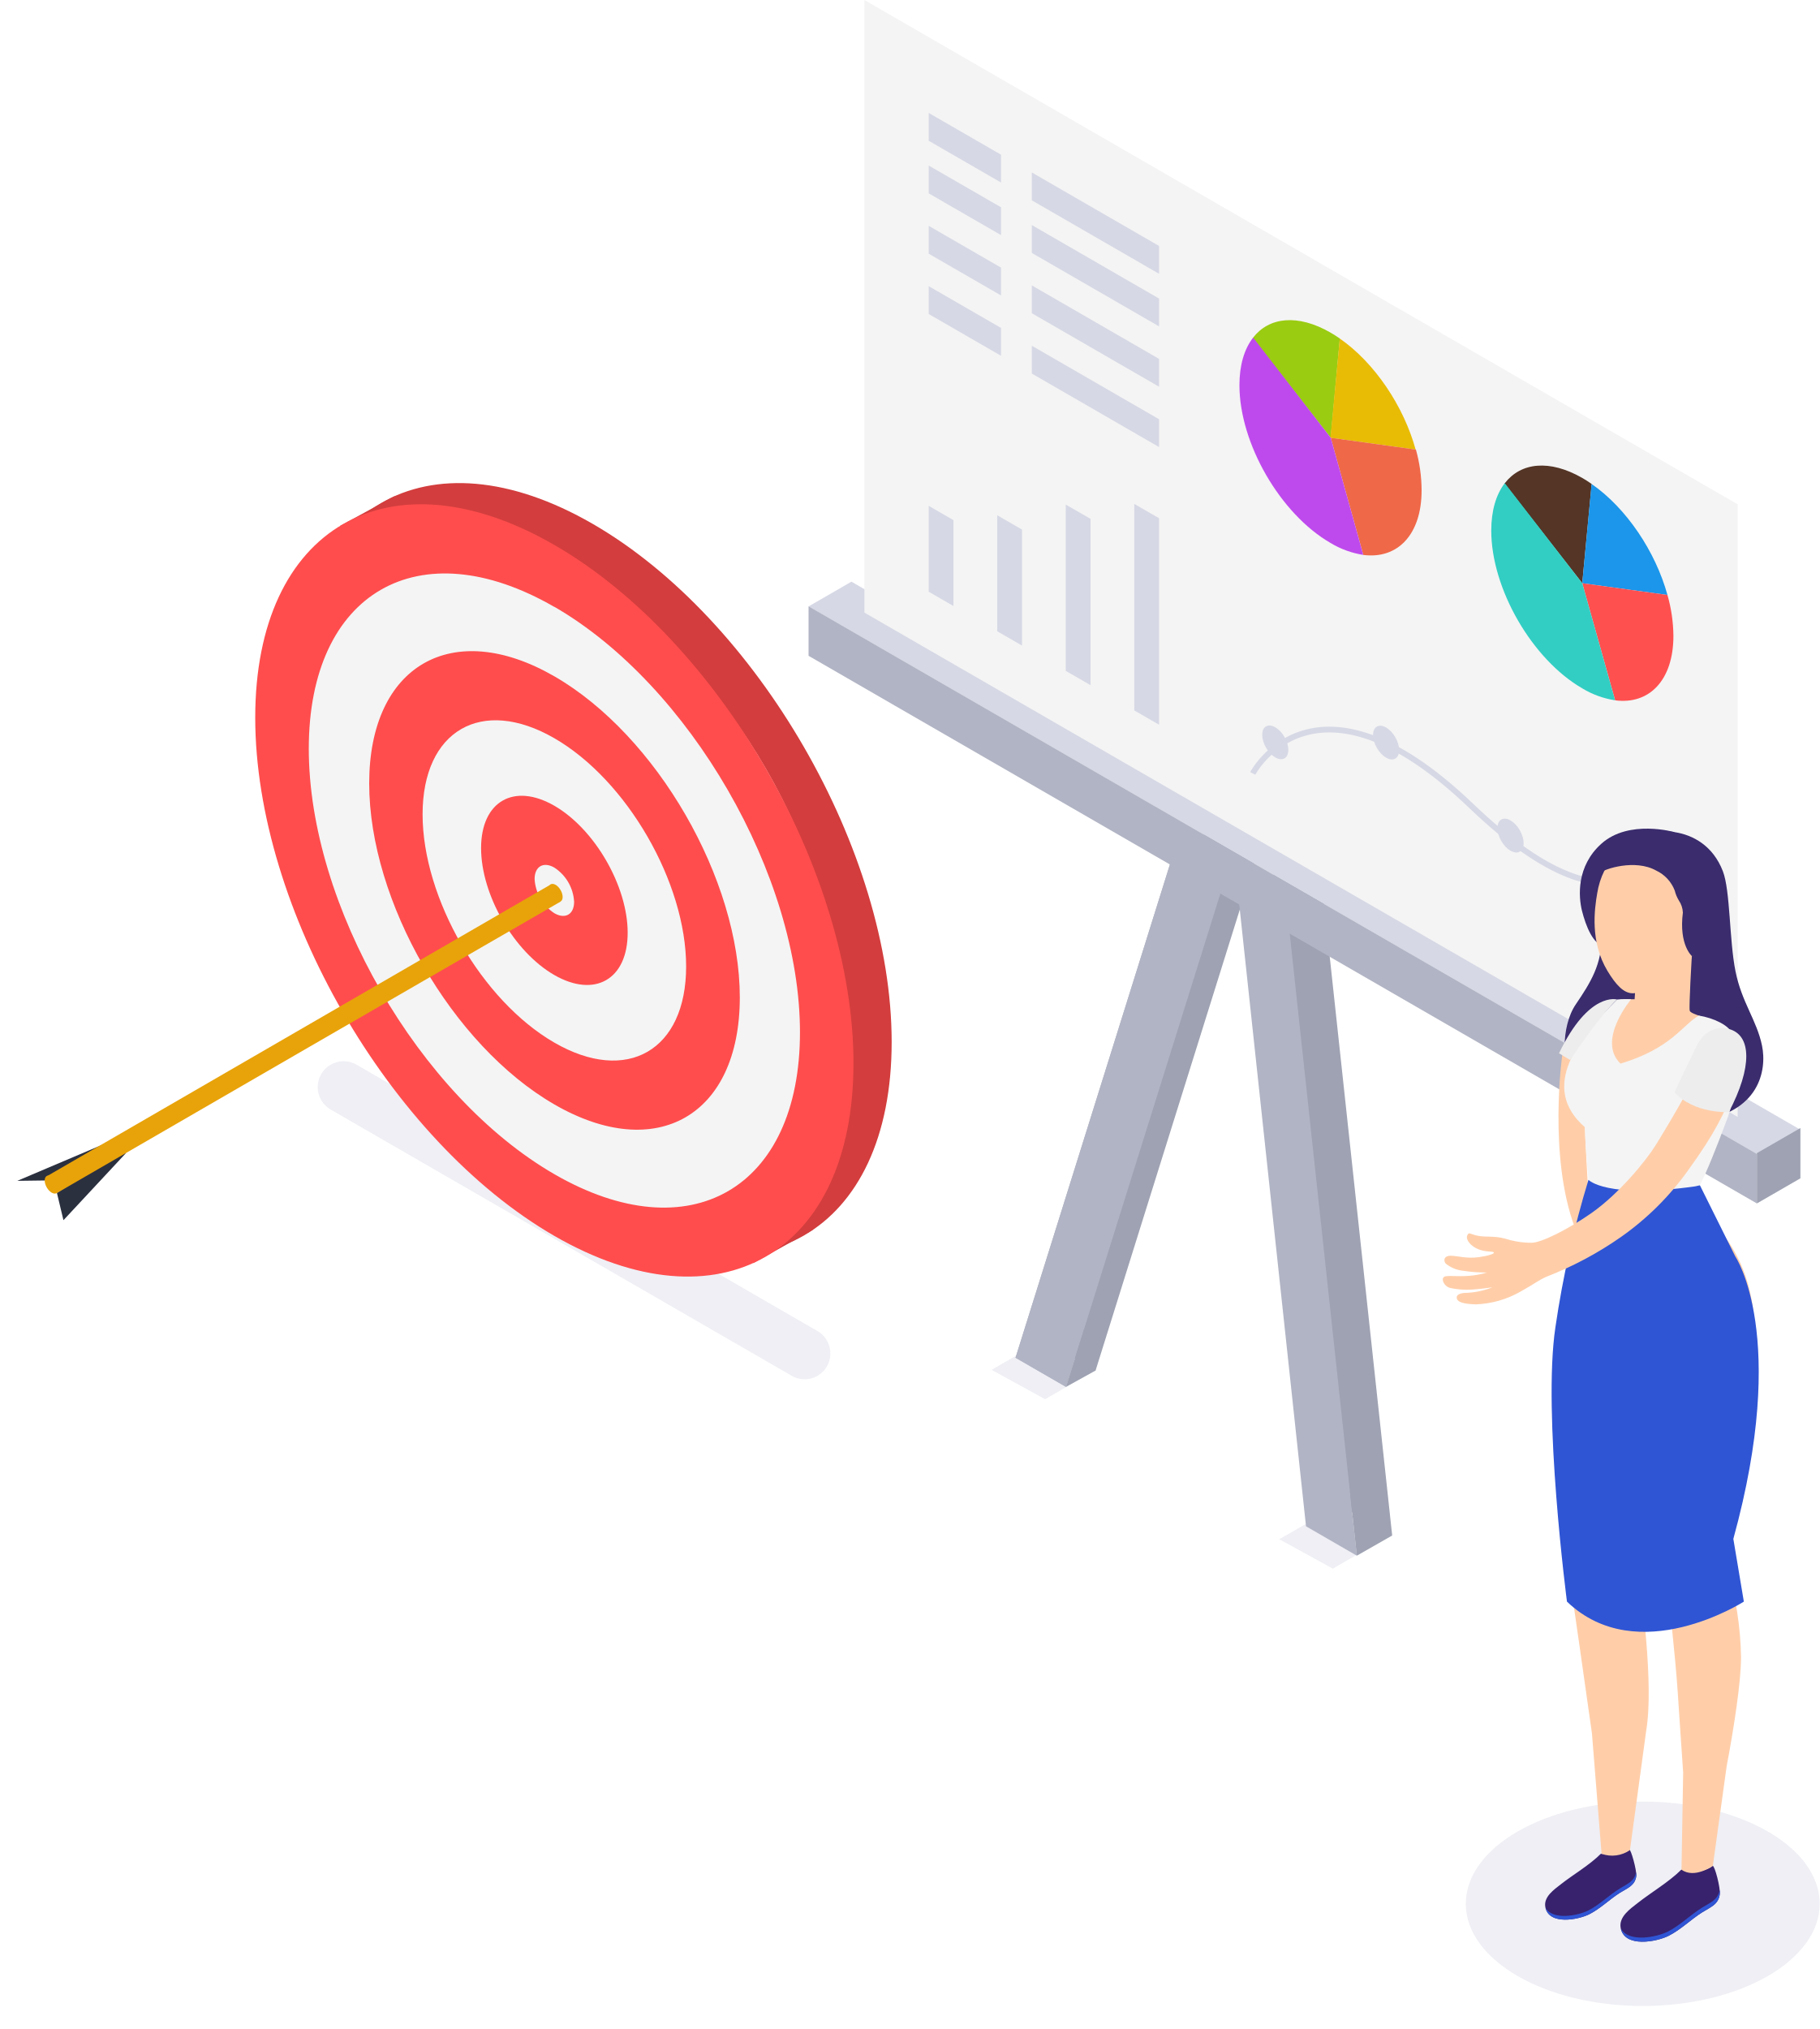
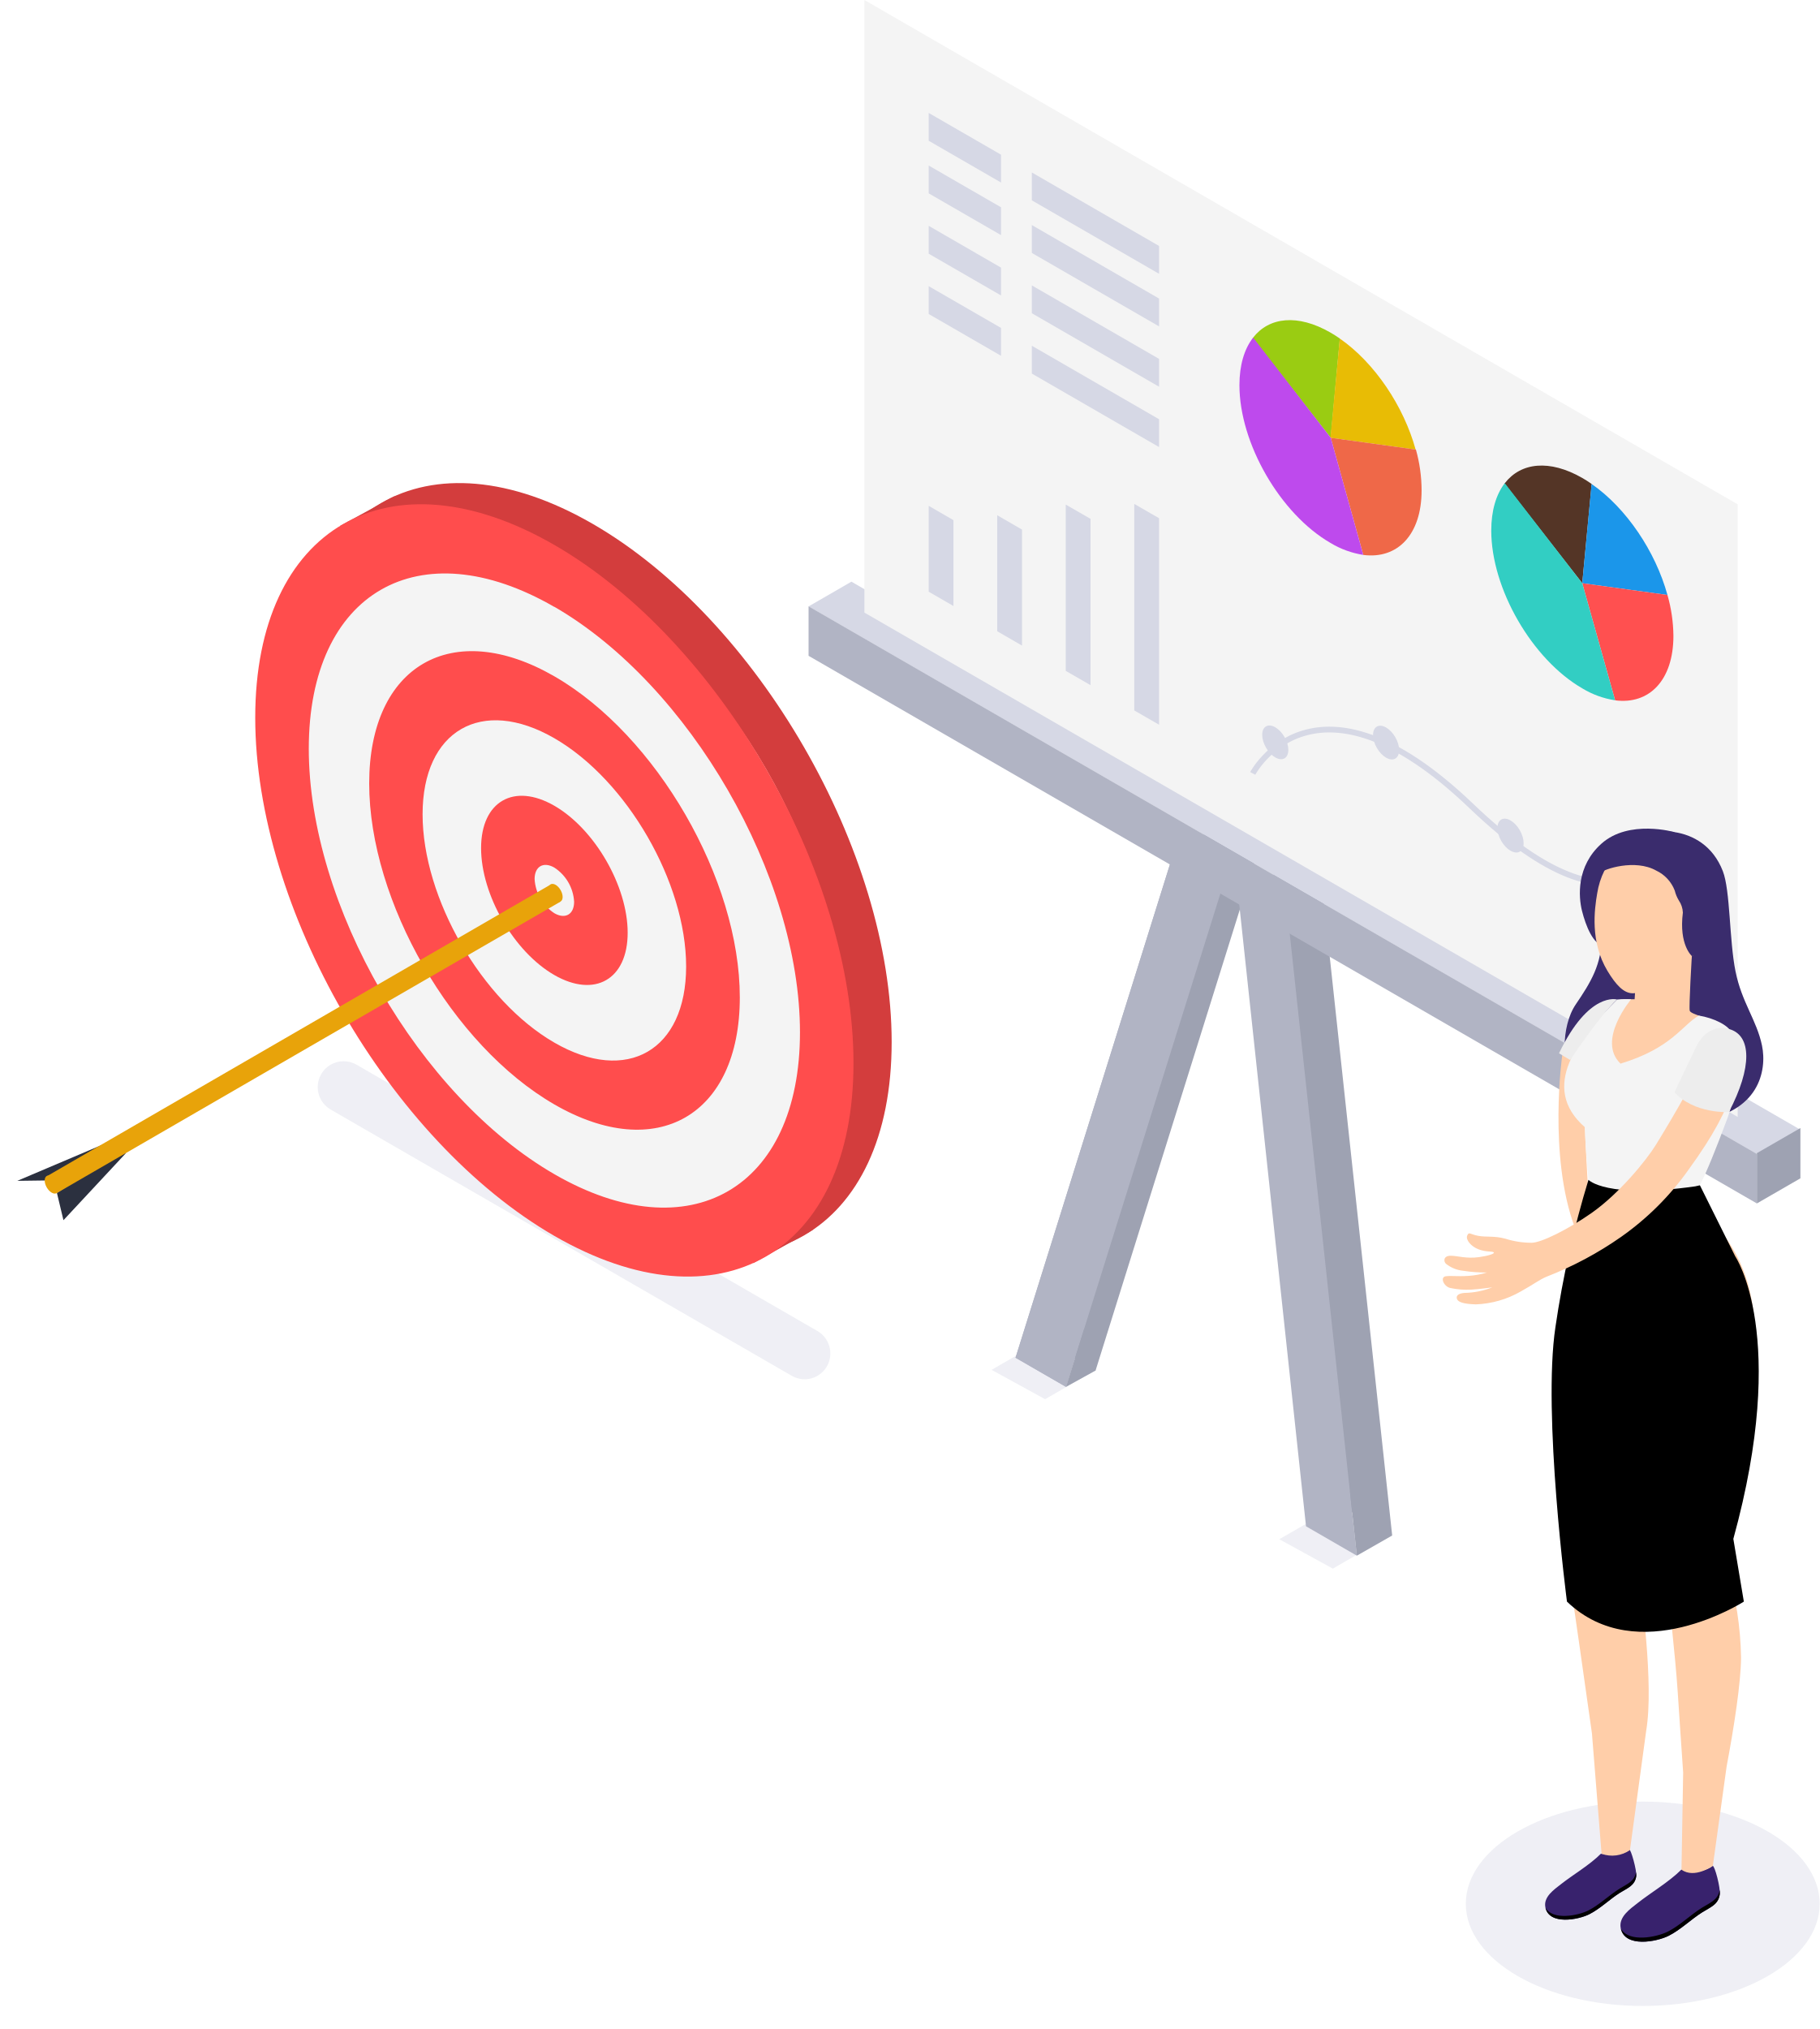
<svg xmlns="http://www.w3.org/2000/svg" viewBox="0 0 448.52 500">
  <defs>
-     <style>.cls-1,.cls-15,.cls-4{fill:#d6d8e5;}.cls-1{opacity:0.4;}.cls-2{fill:#b1b4c4;}.cls-3{fill:#9ea2b2;}.cls-5{fill:#f4f4f4;}.cls-6{fill:#9acc12;}.cls-7{fill:#e8bc05;}.cls-8{fill:#ef6848;}.cls-9{fill:#be4aed;}.cls-10{fill:#543526;}.cls-11{fill:#1b96ea;}.cls-12{fill:#ff5050;}.cls-13{fill:#32cec3;}.cls-14{fill:none;stroke:#d6d8e5;stroke-miterlimit:10;stroke-width:1.42px;}.cls-15{opacity:0.3;}.cls-16{fill:#dd990e;}.cls-17{fill:#f9cb07;}.cls-18{fill:#cc8b09;}.cls-19{fill:#e8a30a;}.cls-20{fill:#f9ca06;}.cls-21{fill:#3a2c6d;}.cls-22{fill:#ffcea9;}.cls-23{fill:#38226d;}.cls-24{fill:#2f55d4;}.cls-25{fill:#2f55d4;}.cls-26{fill:#ededed;}.cls-27{fill:#d33d3d;}.cls-28{fill:#ff4d4d;}.cls-29{fill:#2b303f;}</style>
+     <style>.cls-1,.cls-15,.cls-4{fill:#d6d8e5;}.cls-1{opacity:0.4;}.cls-2{fill:#b1b4c4;}.cls-3{fill:#9ea2b2;}.cls-5{fill:#f4f4f4;}.cls-6{fill:#9acc12;}.cls-7{fill:#e8bc05;}.cls-8{fill:#ef6848;}.cls-9{fill:#be4aed;}.cls-10{fill:#543526;}.cls-11{fill:#1b96ea;}.cls-12{fill:#ff5050;}.cls-13{fill:#32cec3;}.cls-14{fill:none;stroke:#d6d8e5;stroke-miterlimit:10;stroke-width:1.42px;}.cls-15{opacity:0.3;}.cls-16{fill:#dd990e;}.cls-17{fill:#f9cb07;}.cls-18{fill:#cc8b09;}.cls-19{fill:#e8a30a;}.cls-20{fill:#f9ca06;}.cls-21{fill:#3a2c6d;}.cls-22{fill:#ffcea9;}.cls-23{fill:#38226d;}.cls-24{fill:#000000;}.cls-25{fill:#000000;}.cls-26{fill:#ededed;}.cls-27{fill:#d33d3d;}.cls-28{fill:#ff4d4d;}.cls-29{fill:#2b303f;}</style>
  </defs>
  <g id="Слой_2" data-name="Слой 2">
    <g id="Слой_1-2" data-name="Слой 1">
      <polygon class="cls-1" points="257.6 344.8 244.41 337.57 256.12 330.81 269.31 338.04 257.6 344.8" />
      <polygon class="cls-1" points="328.52 386.55 315.33 379.31 327.04 372.56 340.22 379.79 328.52 386.55" />
      <polygon class="cls-2" points="262.75 341.76 250.31 334.58 289.93 208.02 302.37 215.2 262.75 341.76" />
      <polygon class="cls-3" points="270.04 337.74 257.6 330.56 297.22 204 309.65 211.18 270.04 337.74" />
      <polygon class="cls-2" points="262.75 341.76 250.31 334.58 289.93 208.02 302.37 215.2 262.75 341.76" />
      <polygon class="cls-3" points="343.15 378.39 330.62 371.15 313.51 211.84 325.95 219.03 343.15 378.39" />
      <polygon class="cls-2" points="334.44 383.36 321.91 376.12 304.8 216.81 317.24 223.99 334.44 383.36" />
      <polygon class="cls-4" points="433.04 284.39 199.3 149.44 209.86 143.34 443.6 278.29 433.04 284.39" />
      <polygon class="cls-2" points="433.04 296.56 199.3 161.61 199.3 149.41 433.04 284.36 433.04 296.56" />
      <polygon class="cls-5" points="428.31 275.24 213.06 150.96 213.06 0 428.31 124.28 428.31 275.24" />
      <polygon class="cls-3" points="443.77 290.37 433.04 296.56 433.04 284.17 443.77 277.98 443.77 290.37" />
      <polygon class="cls-4" points="246.74 44.98 228.91 34.69 228.91 27.83 246.74 38.12 246.74 44.98" />
      <polygon class="cls-4" points="285.69 67.47 254.33 49.37 254.33 42.5 285.69 60.61 285.69 67.47" />
      <polygon class="cls-4" points="246.74 57.94 228.91 47.65 228.91 40.79 246.74 51.08 246.74 57.94" />
      <polygon class="cls-4" points="285.69 80.43 254.33 62.33 254.33 55.46 285.69 73.57 285.69 80.43" />
      <polygon class="cls-4" points="246.74 72.81 228.91 62.52 228.91 55.65 246.74 65.95 246.74 72.81" />
      <polygon class="cls-4" points="285.69 95.3 254.33 77.19 254.33 70.33 285.69 88.44 285.69 95.3" />
      <polygon class="cls-4" points="246.74 87.68 228.91 77.38 228.91 70.52 246.74 80.81 246.74 87.68" />
      <polygon class="cls-4" points="285.69 110.17 254.33 92.06 254.33 85.2 285.69 103.31 285.69 110.17" />
      <path class="cls-6" d="M308.85,83.22c3.95-5.1,11-5.92,19.1-1.26.78.45,1.55.94,2.3,1.46L328,107.88,308.78,83.32Z" />
      <path class="cls-7" d="M348.93,110.79l-21-2.91,2.3-24.46C338.83,89.39,346,100.11,348.93,110.79Z" />
      <path class="cls-8" d="M350.4,120.84c0,11-6,17-14.37,15.91L328,107.88l21,2.91A37.38,37.38,0,0,1,350.4,120.84Z" />
      <path class="cls-9" d="M308.78,83.32c-2.08,2.73-3.28,6.66-3.28,11.6,0,14.32,10.05,31.72,22.45,38.88a22.18,22.18,0,0,0,8.07,2.94L328,107.88l-19.1-24.66Z" />
      <path class="cls-10" d="M370.92,119.06c3.95-5.1,11-5.92,19.1-1.27.78.45,1.54.94,2.3,1.47L390,143.72l-19.18-24.57Z" />
      <path class="cls-11" d="M411,146.62l-21-2.9,2.3-24.46C400.9,125.22,408.06,135.94,411,146.62Z" />
      <path class="cls-12" d="M412.47,156.68c0,11-6,17-14.37,15.9L390,143.72l21,2.9A37.91,37.91,0,0,1,412.47,156.68Z" />
      <path class="cls-13" d="M370.84,119.15c-2.07,2.74-3.27,6.66-3.27,11.6,0,14.32,10.05,31.73,22.45,38.89a22,22,0,0,0,8.07,2.93L390,143.72l-19.1-24.66Z" />
      <path class="cls-14" d="M308.78,190.59s15.21-29,53.84,8,48.38,8.3,48.38,8.3" />
      <ellipse class="cls-4" cx="341.65" cy="182.98" rx="2.63" ry="4.55" transform="translate(-45.72 195.35) rotate(-30)" />
      <ellipse class="cls-4" cx="314.33" cy="182.93" rx="2.63" ry="4.55" transform="translate(-49.35 181.68) rotate(-30)" />
      <ellipse class="cls-4" cx="370.84" cy="205.08" rx="2.63" ry="4.55" transform="matrix(0.87, -0.5, 0.5, 0.87, -52.85, 212.91)" />
      <ellipse class="cls-4" cx="403.73" cy="215.1" rx="2.63" ry="4.55" transform="translate(-53.46 230.69) rotate(-30)" />
      <polygon class="cls-4" points="235.01 149.34 228.91 145.81 228.91 124.65 235.01 128.18 235.01 149.34" />
      <polygon class="cls-4" points="251.91 159.09 245.8 155.56 245.8 126.97 251.91 130.5 251.91 159.09" />
      <polygon class="cls-4" points="268.8 168.84 262.69 165.32 262.69 124.34 268.8 127.86 268.8 168.84" />
      <polygon class="cls-4" points="285.69 178.59 279.58 175.07 279.58 124.18 285.69 127.7 285.69 178.59" />
      <polygon class="cls-3" points="334.44 383.36 343.15 378.39 332.72 367.45 334.44 383.36" />
      <polygon class="cls-3" points="262.75 341.76 270.04 337.74 267.24 327.42 262.75 341.76" />
      <ellipse class="cls-1" cx="404.91" cy="469.14" rx="43.61" ry="25.18" />
      <g id="Girl_10">
        <path id="_Контур_" data-name="&lt;Контур&gt;" class="cls-21" d="M402.91,207.24c1.95-3.13,16.84-5.19,21.74,7.43,1.86,4.78,1.57,17,3.12,24.69s5.22,12,6.53,18.27-.83,16.69-15.85,18.53-26.57-3.43-30.12-8.22-3.62-15,.07-20.43,6.48-9.91,6.39-17Z" />
        <path class="cls-22" d="M385.07,260s-3.53,24.9,3.14,42.6,4.82-4.56,4.82-4.56l-1.6-5.29s-1.34-20.36-.79-25.35.42-9.28.79-9.68-1.33-1.19-2-1.29S385.07,260,385.07,260Z" />
        <path id="_Контур_2" data-name="&lt;Контур&gt;" class="cls-21" d="M412.74,205.06s-11.21-3.23-18,2.83c-6.21,5.54-5.69,13.08-4.79,16.62s2.72,8.37,5.53,8.64S412.74,205.06,412.74,205.06Z" />
        <path id="_Контур_3" data-name="&lt;Контур&gt;" class="cls-22" d="M417,235.64s-.74,12.5-.51,13.42,4.91,1.8,6.22,2.89-6.8,13.77-10.92,15.65-16.89-2.92-17.77-9.27c-.82-5.85,3.65-10.39,5.37-12a28.24,28.24,0,0,1,3.52-.09l.38-6.06C408.91,238.43,417,235.64,417,235.64Z" />
        <path id="_Контур_4" data-name="&lt;Контур&gt;" class="cls-5" d="M418.74,250.27c3.51.54,7.53,2.42,8.08,4.34.64,2.24,2,12.81-1,20.86s-5.09,13.16-6.83,16.62c0,0-15.19,6.52-27.44-1.08,0,0-.84-8.62-.9-13.23-11.3-9.86-1.64-22,7.94-31.47a19.92,19.92,0,0,1,3.45-.05s-8.55,10.11-2.61,15.85C412.14,258.26,414.67,252.55,418.74,250.27Z" />
        <path id="_Контур_5" data-name="&lt;Контур&gt;" class="cls-22" d="M393.68,220.16h0c1.26-8,7.06-14.1,15.34-13.61a15.91,15.91,0,0,1,8,29.09,15.79,15.79,0,0,1-1.28,3.51c-2.94,3.42-10.72,5.58-13.29,5.62-2.23,0-4.14-2.05-6.23-5.5C391.9,232.08,393,224.12,393.68,220.16Z" />
        <path class="cls-21" d="M411.59,206.7c5.81,1.13,10.58,2.77,12.16,8.47,1.08,3.93,2.49,11.41,1.15,14.57l-.84,2.28-7,3.62s-3.28-2.73-2.26-10.75a5.7,5.7,0,0,0-1-3,8.63,8.63,0,0,1-1-2.42,9,9,0,0,0-4.56-4.93c-5.23-2.94-12.9-.4-14,.66C397.81,207.9,404.83,205.38,411.59,206.7Z" />
        <path class="cls-23" d="M422.14,459.79c-2.94,2.39-7.51.74-7.73.95-3,3-7.45,5.61-10.77,8.23-1.83,1.44-4.68,3.37-4.17,6.14.93,4.95,8.86,3.43,11.85,1.91s5.43-4,8.26-5.78c2-1.26,4-1.91,4.32-4.46C424.09,465.24,422.66,459.73,422.14,459.79Z" />
        <path class="cls-24" d="M423.86,465.76c-.39,2.44-2.35,3.11-4.35,4.35-2.88,1.79-5.41,4.37-8.4,5.88-2.76,1.4-9.66,2.79-11.6-.74,1.06,4.77,8.85,3.27,11.81,1.77s5.43-4,8.26-5.78c2-1.26,4-1.91,4.32-4.46A4.69,4.69,0,0,0,423.86,465.76Z" />
        <path class="cls-23" d="M401.52,455.67c-2.69,2.19-6.75,1-6.95,1.16-2.74,2.75-6.8,5.11-9.84,7.5-1.68,1.32-4.3,3.09-3.83,5.62.85,4.54,8.11,3.14,10.85,1.76s5-3.69,7.57-5.3c1.85-1.15,3.67-1.75,4-4.08C403.45,460.92,402,455.61,401.52,455.67Z" />
        <path class="cls-24" d="M403.24,461.39c-.35,2.23-2.15,2.85-4,4-2.64,1.64-5,4-7.7,5.38-2.53,1.29-8.84,2.56-10.62-.68,1,4.37,8.1,3,10.81,1.63s5-3.69,7.57-5.3c1.85-1.15,3.67-1.75,4-4.08A4,4,0,0,0,403.24,461.39Z" />
        <path class="cls-22" d="M385.68,318.94c1.29-10.13,5-24.85,5-24.85A29.85,29.85,0,0,0,402,296.88c6.54.33,17-1.65,17-1.65a104.44,104.44,0,0,0,6,9.27c2.92,4.05,8.6,12.94,7.23,28.47-.9,10.15-6.58,53.24-6.58,53.24a80.57,80.57,0,0,1,3.49,22.35c-.06,6.27-1.71,16.92-3.56,26.77l-3.39,24.46s-4.51,3.26-7.73.95l.41-23.93c-.4-5.86-1-14.5-1.35-20-.61-9-2.22-23.26-2.68-26.83s-1.61-9.79-2.15-16.77-3.18-42.45-3.18-42.45l-.36,6.64s-.35,10.79-1.9,24.09-2.09,19.21-2.09,19.21,2.69,4.95,3,8.59c.27,2.88,3.56,25.63,1.6,37.2l-4,29.42a7.73,7.73,0,0,1-7,.92l-2.37-29.65c-1.59-11.29-5-35.21-5.48-38.32-.68-4.09-1.24-6.11-2-19S384.38,329.07,385.68,318.94Z" />
        <path class="cls-25" d="M419,292.09l8.72,17.53s13.32,19.49-.48,69.6l2.59,15.46s-26.12,16.76-43.6,0c0,0-6.06-46.31-2.84-67.66a246,246,0,0,1,8.14-36.28s4.28,4.73,26.31,1.61" />
        <path id="_Контур_6" data-name="&lt;Контур&gt;" class="cls-22" d="M364.34,304.54c2,.38,3.91-.05,6.71.71a21.45,21.45,0,0,0,6.47,1c2.38,0,9.06-3.33,14.79-7.35,6.75-4.73,13.45-12.9,15.87-16.83,5.21-8.48,10.2-17.23,11.74-21.71,1.84-5.38,1.8-1.72,5-1.8,3.73-.09,5.74,1.28,2.94,8.58s-5.35,12.38-11.59,21a69.09,69.09,0,0,1-16.69,16.66,86.71,86.71,0,0,1-18.32,9.79c-1.87.77-3.06,1.8-6.45,3.68a24,24,0,0,1-11,3.16c-3.24-.08-4.4-.62-4.67-1.28-.34-.83.29-1.4,1.77-1.54a19.57,19.57,0,0,0,6.91-1.37s-3.23.46-5.18.56a19.62,19.62,0,0,1-5.19-.41c-1.64-.39-2.56-2.71-1.07-2.89s2.69.1,5.59-.09a19.39,19.39,0,0,0,4.52-.83,35.71,35.71,0,0,1-5.79-.42,8.13,8.13,0,0,1-4.27-1.71c-.63-.52-.74-2,1.14-2,1.69,0,3.81.78,7,.34,2.35-.33,4-.88,3.6-1.19s-1.73,0-3.67-.71-3.3-2.41-2.85-3.43S362.32,304.17,364.34,304.54Z" />
        <path class="cls-26" d="M426.13,274.06s-8.55.45-13.41-4.91l5.27-11s2.43-6.09,8.13-4.59S431.91,263.08,426.13,274.06Z" />
        <path class="cls-26" d="M398.58,246.31s-6.94-2.12-14.31,13.25l2.76,1.66S394.28,250.25,398.58,246.31Z" />
      </g>
      <path class="cls-1" d="M195.1,339,81.5,273.42a6.38,6.38,0,0,1,0-11.05h0a6.38,6.38,0,0,1,6.38,0L201.48,328a6.38,6.38,0,0,1-.73,11.41h0A6.36,6.36,0,0,1,195.1,339Z" />
      <path class="cls-27" d="M146.05,299.33c-40.66-23.47-73.73-80.76-73.73-127.7s33.07-66,73.73-42.56,73.73,80.75,73.73,127.7S186.7,322.8,146.05,299.33Zm0-155c-33.38-19.27-60.54-3.59-60.54,34.95s27.16,85.57,60.54,104.84,60.53,3.6,60.53-34.94S179.43,163.57,146.05,144.3Z" />
      <polygon class="cls-27" points="83.82 129.6 97.33 122.22 95.31 131.48 83.82 129.6" />
      <path class="cls-27" d="M185.62,311.28c.33-.15,14.77-8.23,14.77-8.23l-11.16-1.79Z" />
      <ellipse class="cls-5" cx="136.64" cy="219.42" rx="54.81" ry="94.94" transform="translate(-91.41 97.72) rotate(-30)" />
      <path class="cls-28" d="M136.64,304.56C96,281.08,62.91,223.8,62.91,176.85s33.08-66,73.73-42.56,73.73,80.76,73.73,127.7S177.3,328,136.64,304.56Zm0-155c-33.37-19.27-60.53-3.6-60.53,34.94s27.16,85.58,60.53,104.85,60.54,3.59,60.54-34.95S170,168.8,136.64,149.53Z" />
      <path class="cls-28" d="M136.64,272.16C111.46,257.62,91,222.13,91,193.05s20.49-40.91,45.67-26.37,45.68,50,45.68,79.11S161.83,286.71,136.64,272.16Zm0-90.24c-17.91-10.34-32.48-1.93-32.48,18.75s14.57,45.92,32.48,56.26,32.48,1.92,32.48-18.76S154.55,192.26,136.64,181.92Z" />
      <path class="cls-28" d="M136.64,240.28c-10-5.75-18.06-19.79-18.06-31.29s8.1-16.18,18.06-10.43,18.07,19.79,18.07,31.29S146.61,246,136.64,240.28Zm0-26.48c-2.68-1.55-4.87-.29-4.87,2.81a10.79,10.79,0,0,0,4.87,8.43c2.69,1.55,4.87.29,4.87-2.81A10.76,10.76,0,0,0,136.64,213.8Z" />
      <polygon class="cls-29" points="11.02 290.9 4.26 290.99 26.22 281.67 13.49 289.58 11.02 290.9" />
      <ellipse class="cls-19" cx="12.75" cy="291.9" rx="1.41" ry="2.44" transform="translate(-144.25 45.49) rotate(-30)" />
      <ellipse class="cls-19" cx="136.96" cy="220.03" rx="1.41" ry="2.44" transform="translate(-91.67 97.97) rotate(-30)" />
      <polygon class="cls-29" points="15.64 300.69 14.03 293.96 31.69 282.7 30.92 284.29 15.64 300.69" />
      <path class="cls-19" d="M14,294c.15-.13,124.15-71.81,124.15-71.81l-2.28-4.3-124.38,72Z" />
    </g>
  </g>
</svg>
